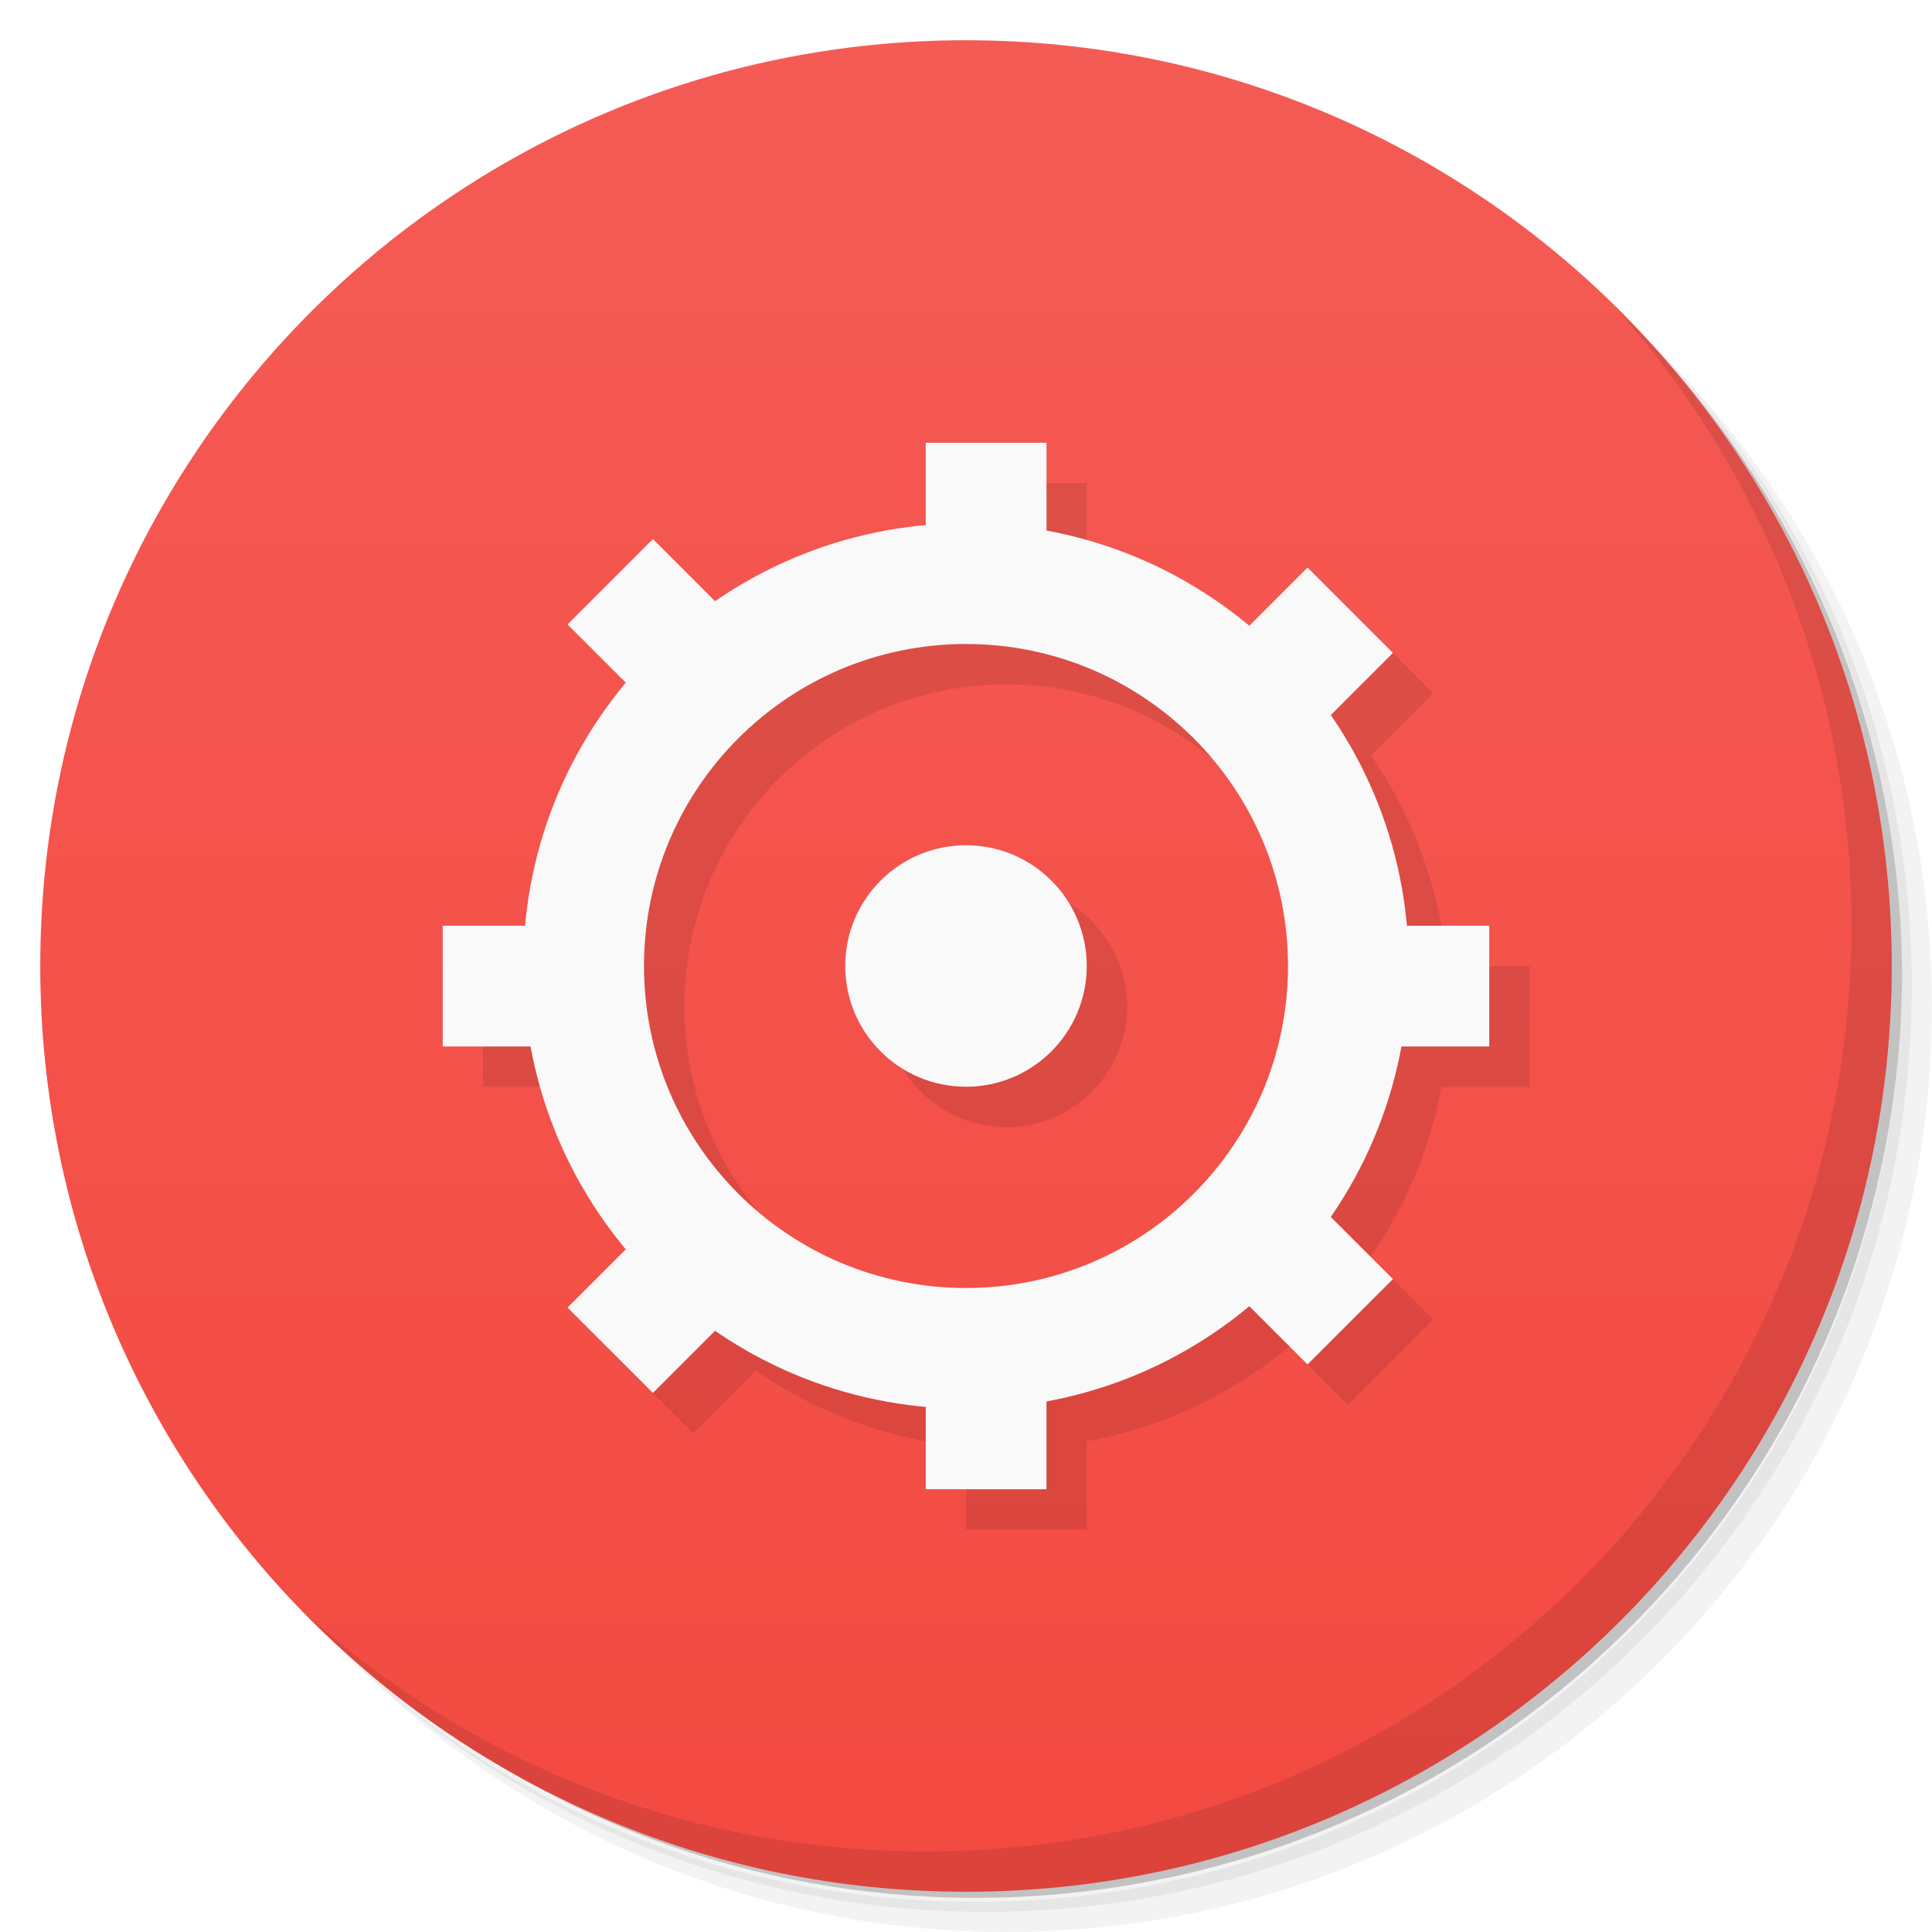
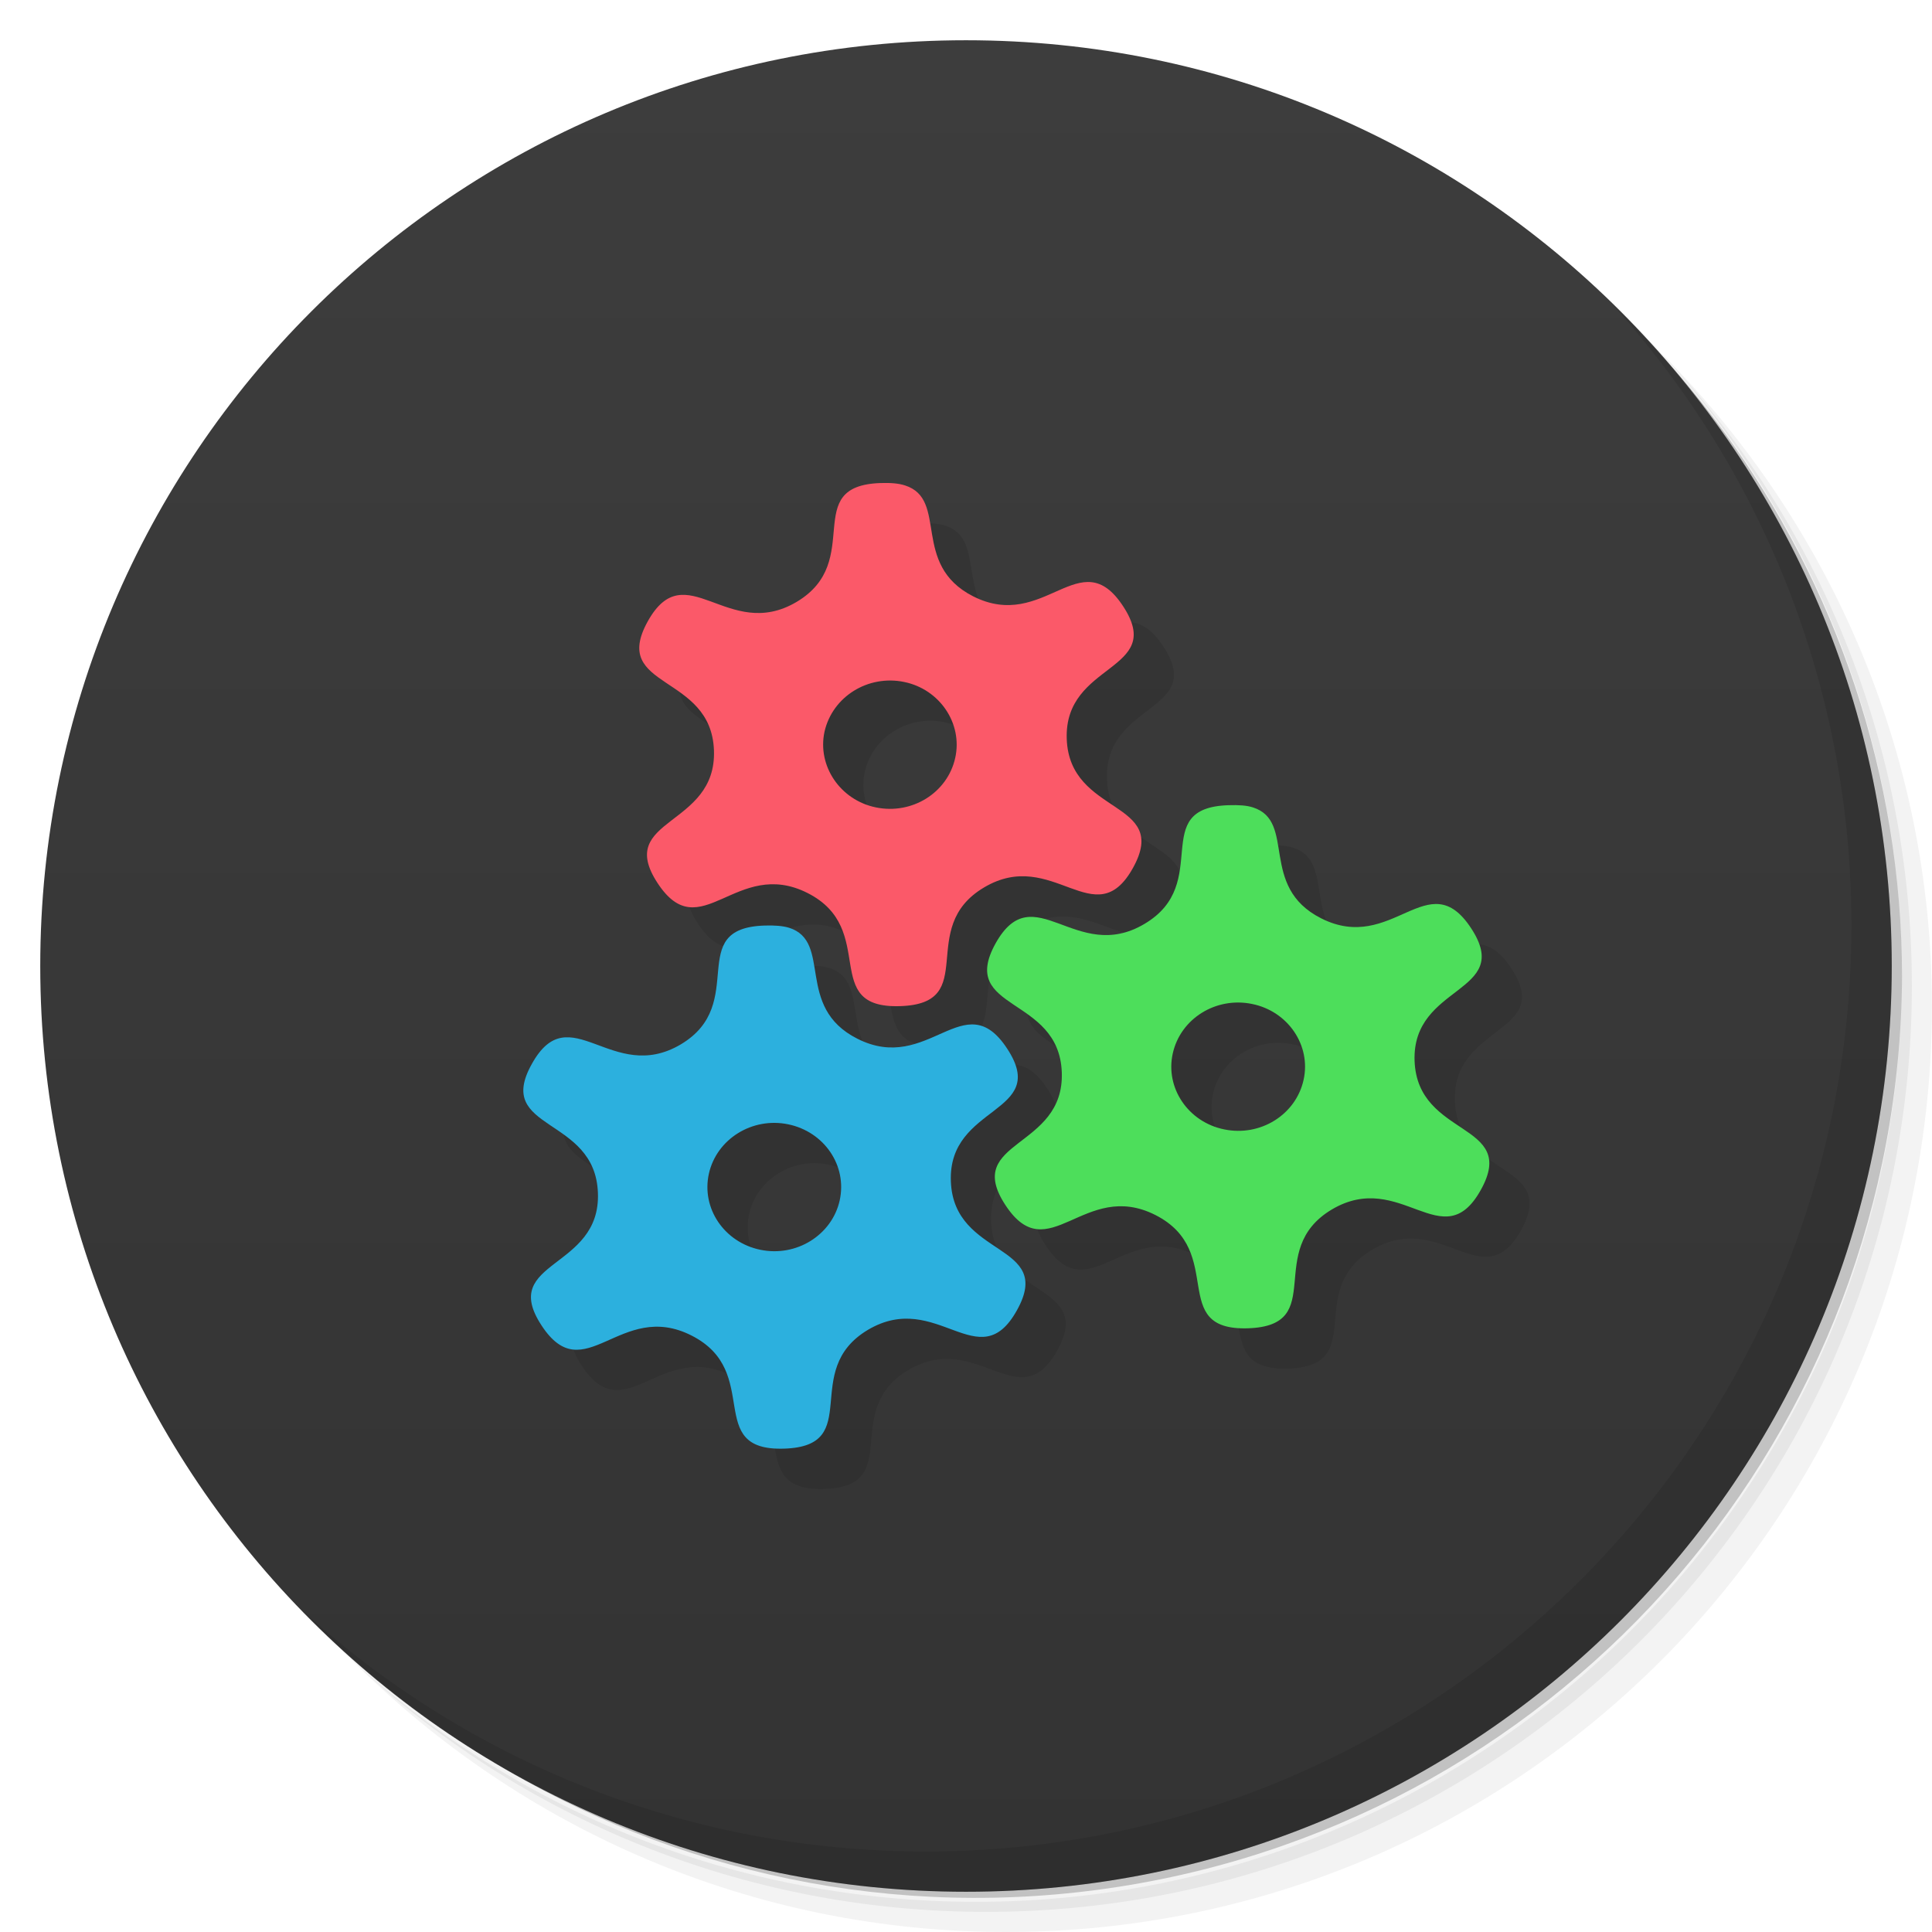
<svg xmlns="http://www.w3.org/2000/svg" viewBox="0 0 48 48">
  <defs>
    <linearGradient id="linearGradient3764" x1="1" x2="47" gradientUnits="userSpaceOnUse" gradientTransform="matrix(0,-1,1,0,-1.5e-6,48)">
-       <stop style="stop-color:#f34a41;stop-opacity:1" />
-       <stop offset="1" style="stop-color:#f45b55;stop-opacity:1" />
+       <stop style="stop-color:#333;stop-opacity:1" />
+       <stop offset="1" style="stop-color:#3d3d3d;stop-opacity:1" />
    </linearGradient>
  </defs>
  <g>
    <path d="m 36.31 5 c 5.859 4.062 9.688 10.831 9.688 18.5 c 0 12.426 -10.07 22.5 -22.5 22.5 c -7.669 0 -14.438 -3.828 -18.5 -9.688 c 1.037 1.822 2.306 3.499 3.781 4.969 c 4.085 3.712 9.514 5.969 15.469 5.969 c 12.703 0 23 -10.298 23 -23 c 0 -5.954 -2.256 -11.384 -5.969 -15.469 c -1.469 -1.475 -3.147 -2.744 -4.969 -3.781 z m 4.969 3.781 c 3.854 4.113 6.219 9.637 6.219 15.719 c 0 12.703 -10.297 23 -23 23 c -6.081 0 -11.606 -2.364 -15.719 -6.219 c 4.16 4.144 9.883 6.719 16.219 6.719 c 12.703 0 23 -10.298 23 -23 c 0 -6.335 -2.575 -12.06 -6.719 -16.219 z" style="opacity:0.05" />
    <path d="m 41.28 8.781 c 3.712 4.085 5.969 9.514 5.969 15.469 c 0 12.703 -10.297 23 -23 23 c -5.954 0 -11.384 -2.256 -15.469 -5.969 c 4.113 3.854 9.637 6.219 15.719 6.219 c 12.703 0 23 -10.298 23 -23 c 0 -6.081 -2.364 -11.606 -6.219 -15.719 z" style="opacity:0.1" />
    <path d="m 31.25 2.375 c 8.615 3.154 14.75 11.417 14.75 21.13 c 0 12.426 -10.07 22.5 -22.5 22.5 c -9.708 0 -17.971 -6.135 -21.12 -14.75 a 23 23 0 0 0 44.875 -7 a 23 23 0 0 0 -16 -21.875 z" style="opacity:0.2" />
  </g>
  <g>
    <path d="m 24 1 c 12.703 0 23 10.297 23 23 c 0 12.703 -10.297 23 -23 23 -12.703 0 -23 -10.297 -23 -23 0 -12.703 10.297 -23 23 -23 z" style="fill:url(#linearGradient3764);fill-opacity:1" />
  </g>
  <g>
+     <g>
+       <g transform="translate(1,1)">
+         <g style="opacity:0.1">
+           <g>
+             <path d="m 31.13 20.06 c 1.086 0.348 0.133 1.965 1.691 2.754 c 1.777 0.902 2.664 -1.379 3.73 0.25 c 1.066 1.629 -1.477 1.379 -1.406 3.297 c 0.074 1.918 2.59 1.508 1.645 3.203 c -0.941 1.691 -1.988 -0.527 -3.699 0.484 c -1.707 1.016 -0.074 2.887 -2.086 2.953 c -2.01 0.063 -0.516 -1.906 -2.297 -2.813 c -1.777 -0.902 -2.664 1.379 -3.73 -0.25 c -1.066 -1.629 1.473 -1.379 1.402 -3.297 c -0.07 -1.914 -2.586 -1.508 -1.645 -3.203 c 0.945 -1.691 1.992 0.531 3.699 -0.484 c 1.711 -1.012 0.078 -2.887 2.09 -2.949 c 0.25 -0.008 0.449 0.004 0.605 0.055 m -0.023 4.883 c -0.895 -0.184 -1.777 0.363 -1.969 1.23 c -0.191 0.855 0.383 1.707 1.281 1.887 c 0.895 0.184 1.777 -0.363 1.969 -1.23 c 0.191 -0.852 -0.383 -1.707 -1.281 -1.887 m 0 0" style="fill:#000;fill-opacity:1;stroke:none;fill-rule:nonzero" />
+             <path d="m 22.484 12.06 c 1.09 0.348 0.137 1.961 1.691 2.754 c 1.777 0.902 2.664 -1.379 3.73 0.25 c 1.066 1.629 -1.473 1.379 -1.402 3.297 c 0.07 1.914 2.586 1.508 1.645 3.203 c -0.941 1.691 -1.992 -0.531 -3.699 0.484 c -1.707 1.012 -0.074 2.887 -2.086 2.949 c -2.02 0.066 -0.52 -1.906 -2.297 -2.809 c -1.781 -0.902 -2.664 1.379 -3.73 -0.25 c -1.066 -1.629 1.473 -1.379 1.402 -3.297 c -0.07 -1.918 -2.586 -1.508 -1.645 -3.203 c 0.941 -1.691 1.992 0.527 3.699 -0.484 c 1.707 -1.016 0.074 -2.887 2.086 -2.953 c 0.254 -0.008 0.449 0.008 0.605 0.059 m -0.02 4.883 c -0.898 -0.184 -1.777 0.363 -1.977 1.23 c -0.188 0.855 0.391 1.707 1.277 1.887 c 0.898 0.184 1.777 -0.363 1.969 -1.23 c 0.191 -0.852 -0.383 -1.707 -1.27 -1.887 m 0 0" style="fill:#000;fill-opacity:1;stroke:none;fill-rule:nonzero" />
+             <path d="m 19.605 23.05 c 1.086 0.348 0.133 1.965 1.691 2.754 c 1.777 0.906 2.664 -1.379 3.73 0.254 c 1.066 1.629 -1.477 1.375 -1.402 3.293 c 0.07 1.918 2.586 1.512 1.641 3.203 c -0.941 1.695 -1.988 -0.527 -3.699 0.484 c -1.707 1.016 -0.074 2.891 -2.086 2.953 c -2.01 0.063 -0.516 -1.906 -2.297 -2.809 c -1.777 -0.906 -2.664 1.379 -3.73 -0.254 c -1.066 -1.629 1.477 -1.375 1.402 -3.293 c -0.07 -1.918 -2.586 -1.52 -1.641 -3.203 c 0.941 -1.695 1.988 0.527 3.699 -0.484 c 1.707 -1.016 0.074 -2.891 2.086 -2.953 c 0.25 -0.008 0.449 0.008 0.605 0.055 m -0.023 4.883 c -0.895 -0.184 -1.777 0.367 -1.969 1.227 c -0.191 0.863 0.383 1.707 1.281 1.891 c 0.895 0.184 1.777 -0.367 1.969 -1.227 c 0.191 -0.863 -0.383 -1.707 -1.281 -1.891 m 0 0" style="fill:#000;fill-opacity:1;stroke:none;fill-rule:nonzero" />
+           </g>
+         </g>
+       </g>
+     </g>
+   </g>
+   <g>
+     <g>
+       <g>
+         <path d="m 31.13 20.06 c 1.086 0.348 0.133 1.965 1.691 2.754 c 1.777 0.902 2.664 -1.379 3.73 0.25 c 1.066 1.629 -1.477 1.379 -1.406 3.297 c 0.074 1.918 2.59 1.508 1.645 3.203 c -0.941 1.691 -1.988 -0.527 -3.699 0.484 c -1.707 1.016 -0.074 2.887 -2.086 2.953 c -2.01 0.063 -0.516 -1.906 -2.297 -2.813 c -1.777 -0.902 -2.664 1.379 -3.73 -0.25 c -1.066 -1.629 1.473 -1.379 1.402 -3.297 c -0.07 -1.914 -2.586 -1.508 -1.645 -3.203 c 0.945 -1.691 1.992 0.531 3.699 -0.484 c 1.711 -1.012 0.078 -2.887 2.09 -2.949 c 0.25 -0.008 0.449 0.004 0.605 0.055 m -0.023 4.883 c -0.895 -0.184 -1.777 0.363 -1.969 1.23 c -0.191 0.855 0.383 1.707 1.281 1.887 c 0.895 0.184 1.777 -0.363 1.969 -1.23 c 0.191 -0.852 -0.383 -1.707 -1.281 -1.887 m 0 0" style="fill:#4dde5b;fill-opacity:1;stroke:none;fill-rule:nonzero" />
+         <path d="m 22.484 12.06 c 1.09 0.348 0.137 1.961 1.691 2.754 c 1.777 0.902 2.664 -1.379 3.73 0.25 c 1.066 1.629 -1.473 1.379 -1.402 3.297 c 0.07 1.914 2.586 1.508 1.645 3.203 c -0.941 1.691 -1.992 -0.531 -3.699 0.484 c -1.707 1.012 -0.074 2.887 -2.086 2.949 c -2.02 0.066 -0.52 -1.906 -2.297 -2.809 c -1.781 -0.902 -2.664 1.379 -3.73 -0.25 c -1.066 -1.629 1.473 -1.379 1.402 -3.297 c -0.07 -1.918 -2.586 -1.508 -1.645 -3.203 c 0.941 -1.691 1.992 0.527 3.699 -0.484 c 1.707 -1.016 0.074 -2.887 2.086 -2.953 c 0.254 -0.008 0.449 0.008 0.605 0.059 m -0.02 4.883 c -0.898 -0.184 -1.777 0.363 -1.977 1.23 c -0.188 0.855 0.391 1.707 1.277 1.887 c 0.898 0.184 1.777 -0.363 1.969 -1.23 c 0.191 -0.852 -0.383 -1.707 -1.27 -1.887 m 0 0" style="fill:#fb5969;fill-opacity:1;stroke:none;fill-rule:nonzero" />
+         <path d="m 19.605 23.05 c 1.086 0.348 0.133 1.965 1.691 2.754 c 1.777 0.906 2.664 -1.379 3.73 0.254 c 1.066 1.629 -1.477 1.375 -1.402 3.293 c 0.07 1.918 2.586 1.512 1.641 3.203 c -0.941 1.695 -1.988 -0.527 -3.699 0.484 c -1.707 1.016 -0.074 2.891 -2.086 2.953 c -2.01 0.063 -0.516 -1.906 -2.297 -2.809 c -1.777 -0.906 -2.664 1.379 -3.73 -0.254 c -1.066 -1.629 1.477 -1.375 1.402 -3.293 c -0.07 -1.918 -2.586 -1.52 -1.641 -3.203 c 0.941 -1.695 1.988 0.527 3.699 -0.484 c 1.707 -1.016 0.074 -2.891 2.086 -2.953 c 0.25 -0.008 0.449 0.008 0.605 0.055 m -0.023 4.883 c -0.895 -0.184 -1.777 0.367 -1.969 1.227 c -0.191 0.863 0.383 1.707 1.281 1.891 c 0.895 0.184 1.777 -0.367 1.969 -1.227 c 0.191 -0.863 -0.383 -1.707 -1.281 -1.891 m 0 0" style="fill:#2cb0de;fill-opacity:1;stroke:none;fill-rule:nonzero" />
+       </g>
+     </g>
+   </g>
+   <g>
    <path d="m 40.03 7.531 c 3.712 4.084 5.969 9.514 5.969 15.469 0 12.703 -10.297 23 -23 23 c -5.954 0 -11.384 -2.256 -15.469 -5.969 4.178 4.291 10.01 6.969 16.469 6.969 c 12.703 0 23 -10.298 23 -23 0 -6.462 -2.677 -12.291 -6.969 -16.469 z" style="opacity:0.1" />
  </g>
-   <g style="fill:#f9f9f9;fill-opacity:1">
-     <path d="m 24 12 0 2.051 a 11 11 0 0 0 -5.232 1.887 l -1.545 -1.545 -2.123 2.123 1.453 1.453 a 11 11 0 0 0 -2.498 6.03 l -2.055 0 l 0 3 2.191 0 a 11 11 0 0 0 2.357 5.04 l -1.449 1.447 2.123 2.123 1.553 -1.553 a 11 11 0 0 0 5.225 1.891 l 0 2.055 l 3 0 0 -2.191 a 11 11 0 0 0 5.04 -2.357 l 1.447 1.449 2.123 -2.123 -1.553 -1.553 a 11 11 0 0 0 1.756 -4.225 l 2.189 0 0 -3 -2.051 0 a 11 11 0 0 0 -1.887 -5.232 l 1.545 -1.545 -2.123 -2.123 -1.453 1.453 a 11 11 0 0 0 -5.03 -2.363 l 0 -2.189 -3 0 m 1 5 a 8 8 0 0 1 8 8 8 8 0 0 1 -8 8 8 8 0 0 1 -8 -8 8 8 0 0 1 8 -8 z m 0 5 a 3 3 0 0 0 -3 3 3 3 0 0 0 3 3 3 3 0 0 0 3 -3 3 3 0 0 0 -3 -3 z" style="fill:#000;fill-opacity:0.098;stroke:none;fill-rule:evenodd" />
-     <rect y="23" x="11" height="3" width="4" style="stroke:none;fill-rule:evenodd" />
-     <rect y="11" x="23" height="4" width="3" style="stroke:none" />
-     <rect y="23" x="33" height="3" width="4" style="stroke:none" />
-     <rect y="33" x="23" height="4" width="3" style="stroke:none" />
-     <path d="M 24 13 A 11 11 0 0 0 13 24 11 11 0 0 0 24 35 11 11 0 0 0 35 24 11 11 0 0 0 24 13 m 0 3 a 8 8 0 0 1 8 8 8 8 0 0 1 -8 8 8 8 0 0 1 -8 -8 8 8 0 0 1 8 -8 z" style="stroke:none" />
-     <rect transform="matrix(0.7071068,-0.7071068,0.7071068,0.7071068,0,0)" width="4" height="3" x="-13" y="32.941" style="stroke:none;fill-rule:evenodd" />
-     <rect transform="matrix(0.7071068,-0.7071068,0.7071068,0.7071068,0,0)" width="3" height="4" x="-1" y="20.941" style="stroke:none" />
-     <rect transform="matrix(0.7071068,-0.7071068,0.7071068,0.7071068,0,0)" width="4" height="3" x="9" y="32.941" style="stroke:none" />
-     <rect transform="matrix(0.7071068,-0.7071068,0.7071068,0.7071068,0,0)" width="3" height="4" x="-1" y="42.941" style="stroke:none" />
-     <circle r="3" cy="24" cx="24" style="stroke:none" />
-   </g>
</svg>
